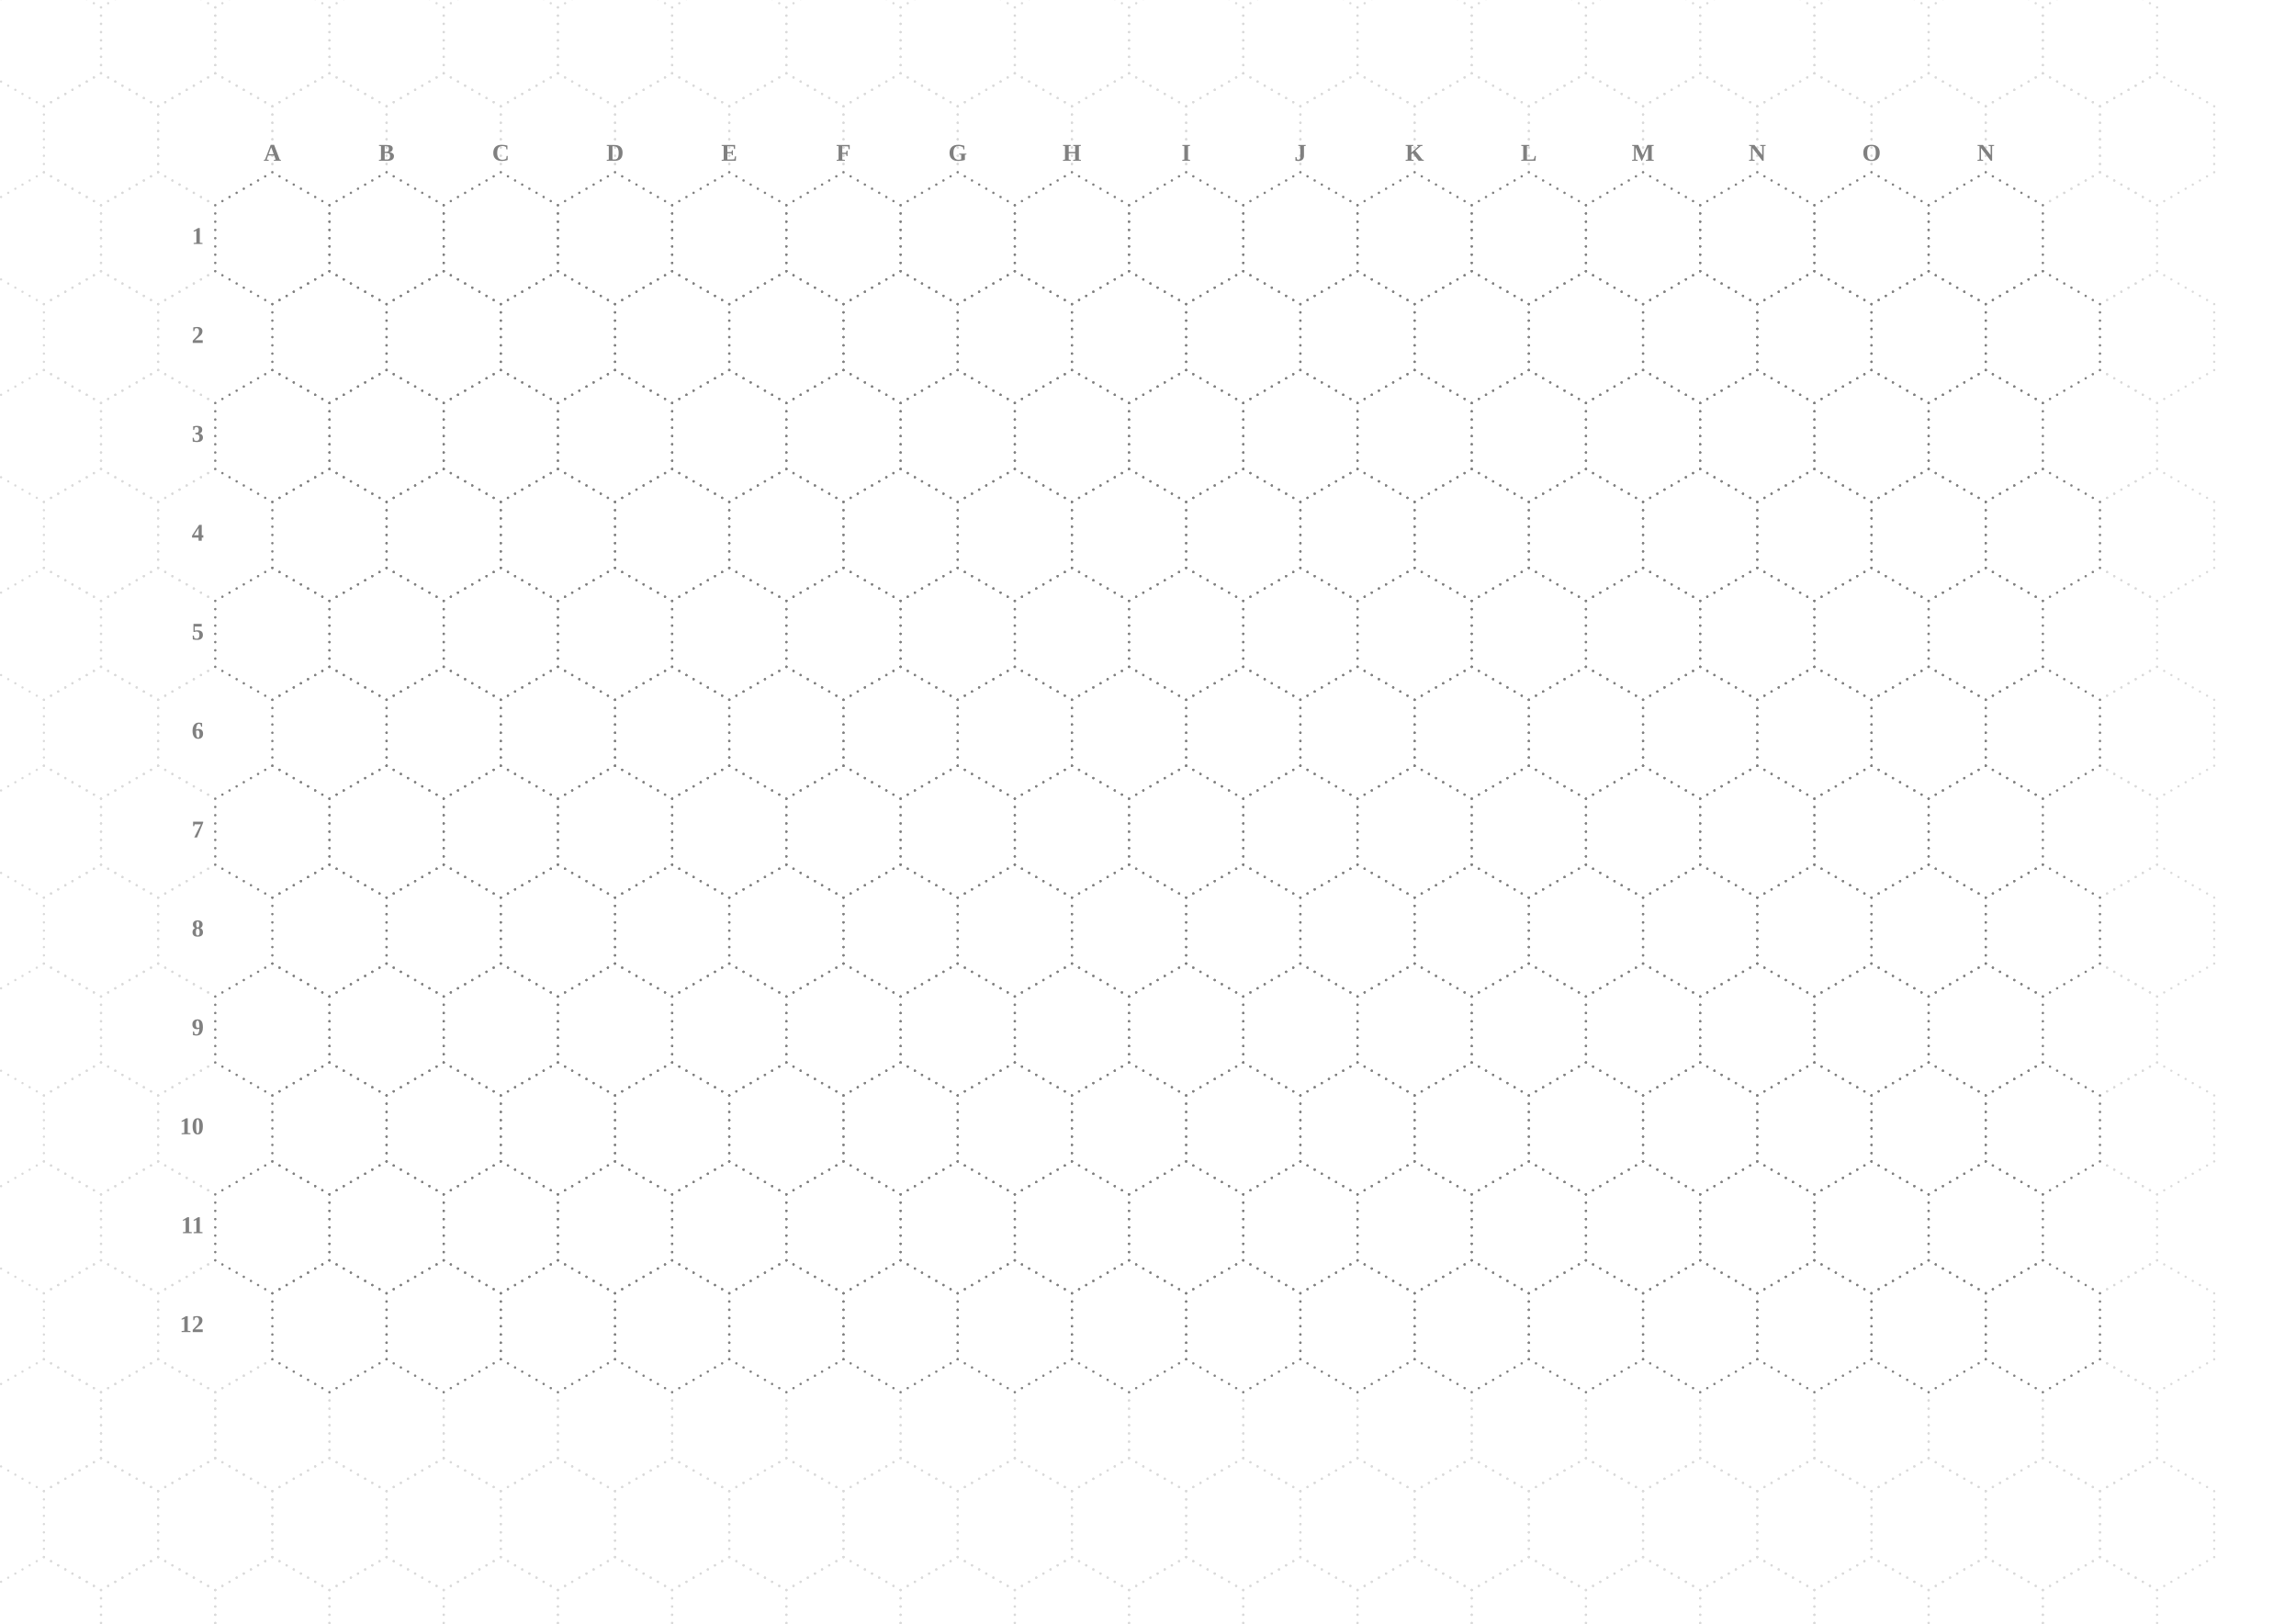
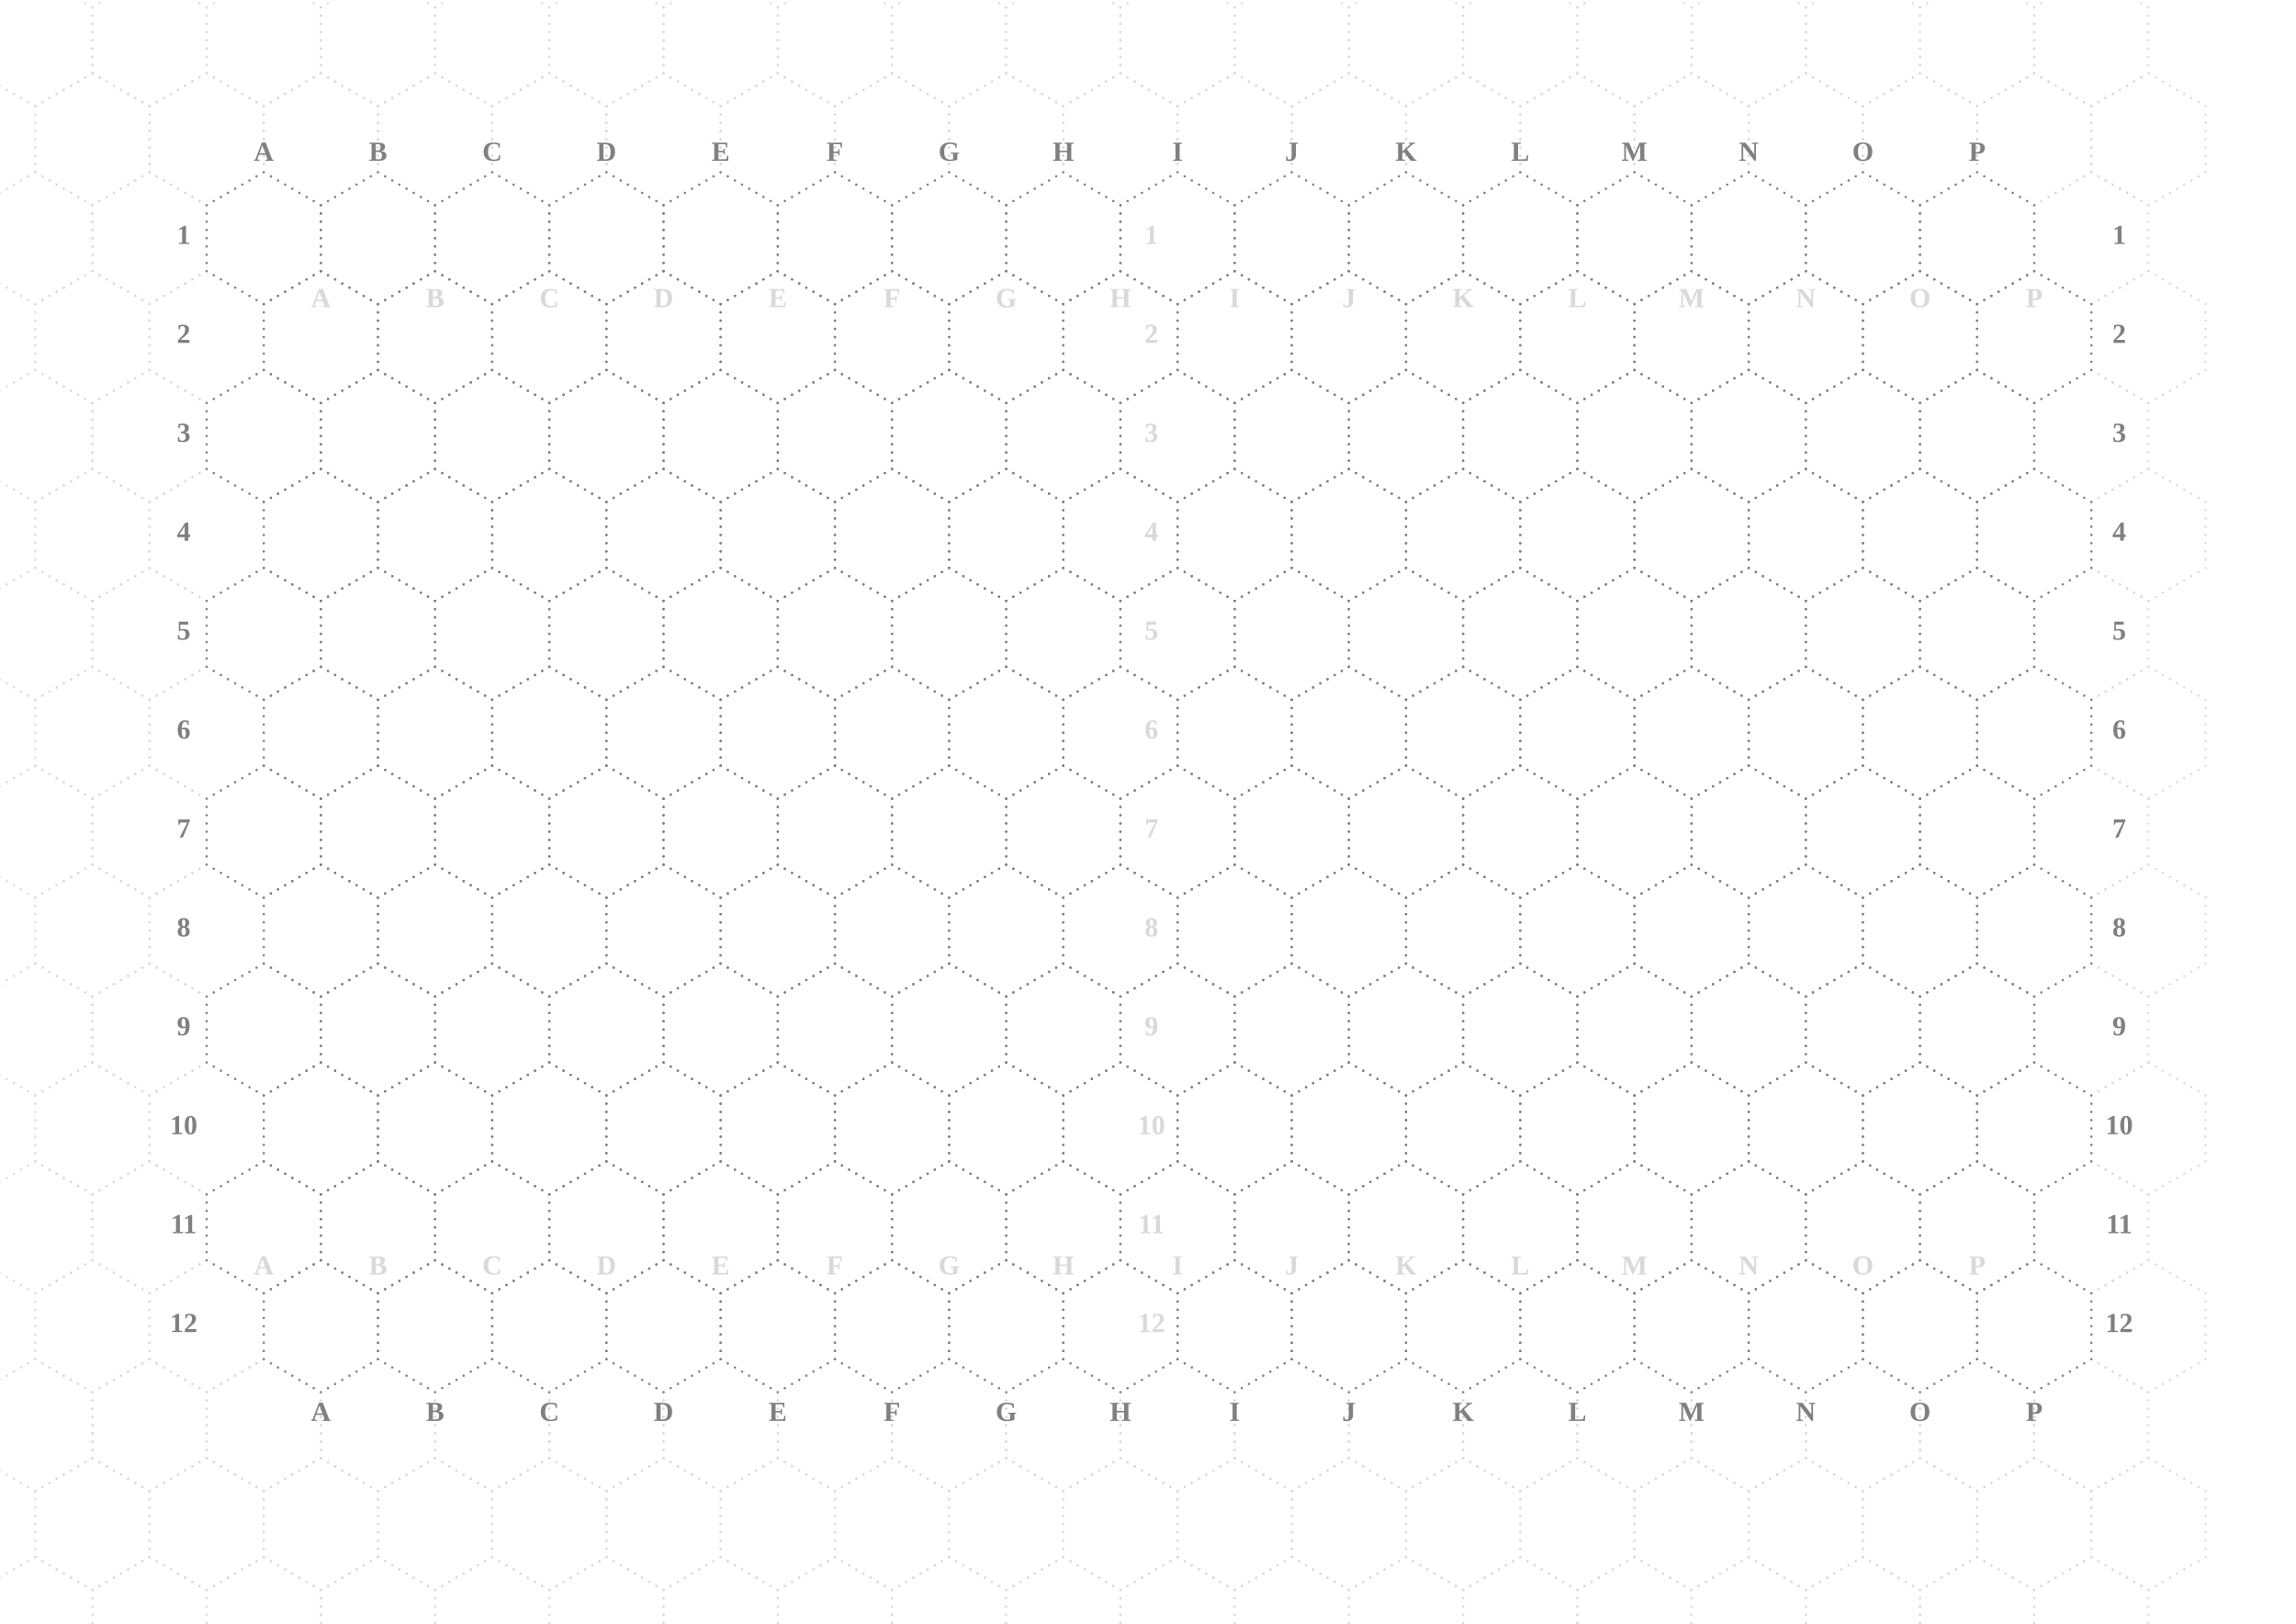
<svg xmlns="http://www.w3.org/2000/svg" xmlns:xlink="http://www.w3.org/1999/xlink" width="100%" height="100%" viewBox="0 0 4000 2828" version="1.1" style="fill-rule:evenodd;clip-rule:evenodd;stroke-linecap:round;">
  <style>
.l {
    font-family: "Merriweather", Georgia, "Times New Roman", Times, serif;
-     font-size: 42px;
+     font-size: 48px;
    font-weight: bold;
    fill: #808080;
}
</style>
  <g style="display: none;">
    <g id="hex">
      <path d="M99.488,0L198.974,57.439L198.974,172.323L99.488,229.763L0,172.323L0,57.439L99.488,0Z" style="fill:none;stroke:#808080;stroke-width:4px;stroke-linecap:round;stroke-miterlimit:1.5;stroke-dasharray:0,14.36,0,0;" />
    </g>
  </g>
-   <g style="transform: translate(75px, 0);">
+   <g style="transform: translate(60px, 0);">
    <g style="opacity: 0.3">
      <g id="bgrow2">
        <g id="bgrow">
          <use xlink:href="#hex" x="-98" y="-44.6" />
          <use xlink:href="#hex" x="101" y="-44.6" />
          <use xlink:href="#hex" x="300" y="-44.6" />
          <use xlink:href="#hex" x="499" y="-44.6" />
          <use xlink:href="#hex" x="698" y="-44.6" />
          <use xlink:href="#hex" x="897" y="-44.6" />
          <use xlink:href="#hex" x="1096" y="-44.6" />
          <use xlink:href="#hex" x="1295" y="-44.6" />
          <use xlink:href="#hex" x="1494" y="-44.6" />
          <use xlink:href="#hex" x="1693" y="-44.6" />
          <use xlink:href="#hex" x="1892" y="-44.6" />
          <use xlink:href="#hex" x="2091" y="-44.6" />
          <use xlink:href="#hex" x="2290" y="-44.6" />
          <use xlink:href="#hex" x="2489" y="-44.6" />
          <use xlink:href="#hex" x="2688" y="-44.6" />
          <use xlink:href="#hex" x="2887" y="-44.6" />
          <use xlink:href="#hex" x="3086" y="-44.6" />
          <use xlink:href="#hex" x="3285" y="-44.6" />
          <use xlink:href="#hex" x="3484" y="-44.6" />
        </g>
        <use xlink:href="#bgrow" x="99.5" y="172.3" />
      </g>
      <use xlink:href="#bgrow2" x="0" y="344.6" />
      <use xlink:href="#bgrow2" x="0" y="689.2" />
      <use xlink:href="#bgrow2" x="0" y="1033.8" />
      <use xlink:href="#bgrow2" x="0" y="1378.4" />
      <use xlink:href="#bgrow2" x="0" y="1723" />
      <use xlink:href="#bgrow2" x="0" y="2067.6" />
      <use xlink:href="#bgrow2" x="0" y="2412.2" />
      <use xlink:href="#bgrow2" x="0" y="2756.8" />
      <use xlink:href="#bgrow2" x="0" y="3101.4" />
    </g>
    <g id="row2">
      <g id="row">
        <use xlink:href="#hex" x="300" y="300" />
        <use xlink:href="#hex" x="499" y="300" />
        <use xlink:href="#hex" x="698" y="300" />
        <use xlink:href="#hex" x="897" y="300" />
        <use xlink:href="#hex" x="1096" y="300" />
        <use xlink:href="#hex" x="1295" y="300" />
        <use xlink:href="#hex" x="1494" y="300" />
        <use xlink:href="#hex" x="1693" y="300" />
        <use xlink:href="#hex" x="1892" y="300" />
        <use xlink:href="#hex" x="2091" y="300" />
        <use xlink:href="#hex" x="2290" y="300" />
        <use xlink:href="#hex" x="2489" y="300" />
        <use xlink:href="#hex" x="2688" y="300" />
        <use xlink:href="#hex" x="2887" y="300" />
        <use xlink:href="#hex" x="3086" y="300" />
        <use xlink:href="#hex" x="3285" y="300" />
      </g>
      <use xlink:href="#row" x="99.5" y="172.3" />
    </g>
    <use xlink:href="#row2" x="0" y="344.6" />
    <use xlink:href="#row2" x="0" y="689.2" />
    <use xlink:href="#row2" x="0" y="1033.8" />
    <use xlink:href="#row2" x="0" y="1378.4" />
    <use xlink:href="#row2" x="0" y="1723" />
-     <text x="399.5" y="280" text-anchor="middle" class="l">A</text>
-     <text x="598.5" y="280" text-anchor="middle" class="l">B</text>
-     <text x="797.5" y="280" text-anchor="middle" class="l">C</text>
-     <text x="996.5" y="280" text-anchor="middle" class="l">D</text>
-     <text x="1195.5" y="280" text-anchor="middle" class="l">E</text>
-     <text x="1394.5" y="280" text-anchor="middle" class="l">F</text>
-     <text x="1593.5" y="280" text-anchor="middle" class="l">G</text>
-     <text x="1792.5" y="280" text-anchor="middle" class="l">H</text>
-     <text x="1991.5" y="280" text-anchor="middle" class="l">I</text>
-     <text x="2190.5" y="280" text-anchor="middle" class="l">J</text>
-     <text x="2389.5" y="280" text-anchor="middle" class="l">K</text>
-     <text x="2588.5" y="280" text-anchor="middle" class="l">L</text>
-     <text x="2787.5" y="280" text-anchor="middle" class="l">M</text>
-     <text x="2986.5" y="280" text-anchor="middle" class="l">N</text>
-     <text x="3185.5" y="280" text-anchor="middle" class="l">O</text>
-     <text x="3384.5" y="280" text-anchor="middle" class="l">N</text>
-     <text x="280" y="425" text-anchor="end" class="l">1</text>
-     <text x="280" y="597.3" text-anchor="end" class="l">2</text>
-     <text x="280" y="769.6" text-anchor="end" class="l">3</text>
-     <text x="280" y="941.9" text-anchor="end" class="l">4</text>
-     <text x="280" y="1114.2" text-anchor="end" class="l">5</text>
-     <text x="280" y="1286.5" text-anchor="end" class="l">6</text>
-     <text x="280" y="1458.8" text-anchor="end" class="l">7</text>
-     <text x="280" y="1631.1" text-anchor="end" class="l">8</text>
-     <text x="280" y="1803.4" text-anchor="end" class="l">9</text>
-     <text x="280" y="1975.7" text-anchor="end" class="l">10</text>
-     <text x="280" y="2148" text-anchor="end" class="l">11</text>
-     <text x="280" y="2320.3" text-anchor="end" class="l">12</text>
+     <g id="abcd">
+       <text x="399.5" y="280" text-anchor="middle" class="l">A</text>
+       <text x="598.5" y="280" text-anchor="middle" class="l">B</text>
+       <text x="797.5" y="280" text-anchor="middle" class="l">C</text>
+       <text x="996.5" y="280" text-anchor="middle" class="l">D</text>
+       <text x="1195.5" y="280" text-anchor="middle" class="l">E</text>
+       <text x="1394.5" y="280" text-anchor="middle" class="l">F</text>
+       <text x="1593.5" y="280" text-anchor="middle" class="l">G</text>
+       <text x="1792.5" y="280" text-anchor="middle" class="l">H</text>
+       <text x="1991.5" y="280" text-anchor="middle" class="l">I</text>
+       <text x="2190.5" y="280" text-anchor="middle" class="l">J</text>
+       <text x="2389.5" y="280" text-anchor="middle" class="l">K</text>
+       <text x="2588.5" y="280" text-anchor="middle" class="l">L</text>
+       <text x="2787.5" y="280" text-anchor="middle" class="l">M</text>
+       <text x="2986.5" y="280" text-anchor="middle" class="l">N</text>
+       <text x="3185.5" y="280" text-anchor="middle" class="l">O</text>
+       <text x="3384.5" y="280" text-anchor="middle" class="l">P</text>
+     </g>
+     <use xlink:href="#abcd" x="99.5" y="255" style="opacity: 0.3" />
+     <use xlink:href="#abcd" x="99.5" y="2195" />
+     <use xlink:href="#abcd" x="0" y="1940" style="opacity: 0.3" />
+     <g id="num">
+       <text x="260" y="425" text-anchor="middle" class="l">1</text>
+       <text x="260" y="597.3" text-anchor="middle" class="l">2</text>
+       <text x="260" y="769.6" text-anchor="middle" class="l">3</text>
+       <text x="260" y="941.9" text-anchor="middle" class="l">4</text>
+       <text x="260" y="1114.2" text-anchor="middle" class="l">5</text>
+       <text x="260" y="1286.5" text-anchor="middle" class="l">6</text>
+       <text x="260" y="1458.8" text-anchor="middle" class="l">7</text>
+       <text x="260" y="1631.1" text-anchor="middle" class="l">8</text>
+       <text x="260" y="1803.4" text-anchor="middle" class="l">9</text>
+       <text x="260" y="1975.7" text-anchor="middle" class="l">10</text>
+       <text x="260" y="2148" text-anchor="middle" class="l">11</text>
+       <text x="260" y="2320.3" text-anchor="middle" class="l">12</text>
+     </g>
+     <use xlink:href="#num" x="1686" y="0" style="opacity: 0.3" />
+     <use xlink:href="#num" x="3372" y="0" />
  </g>
</svg>
